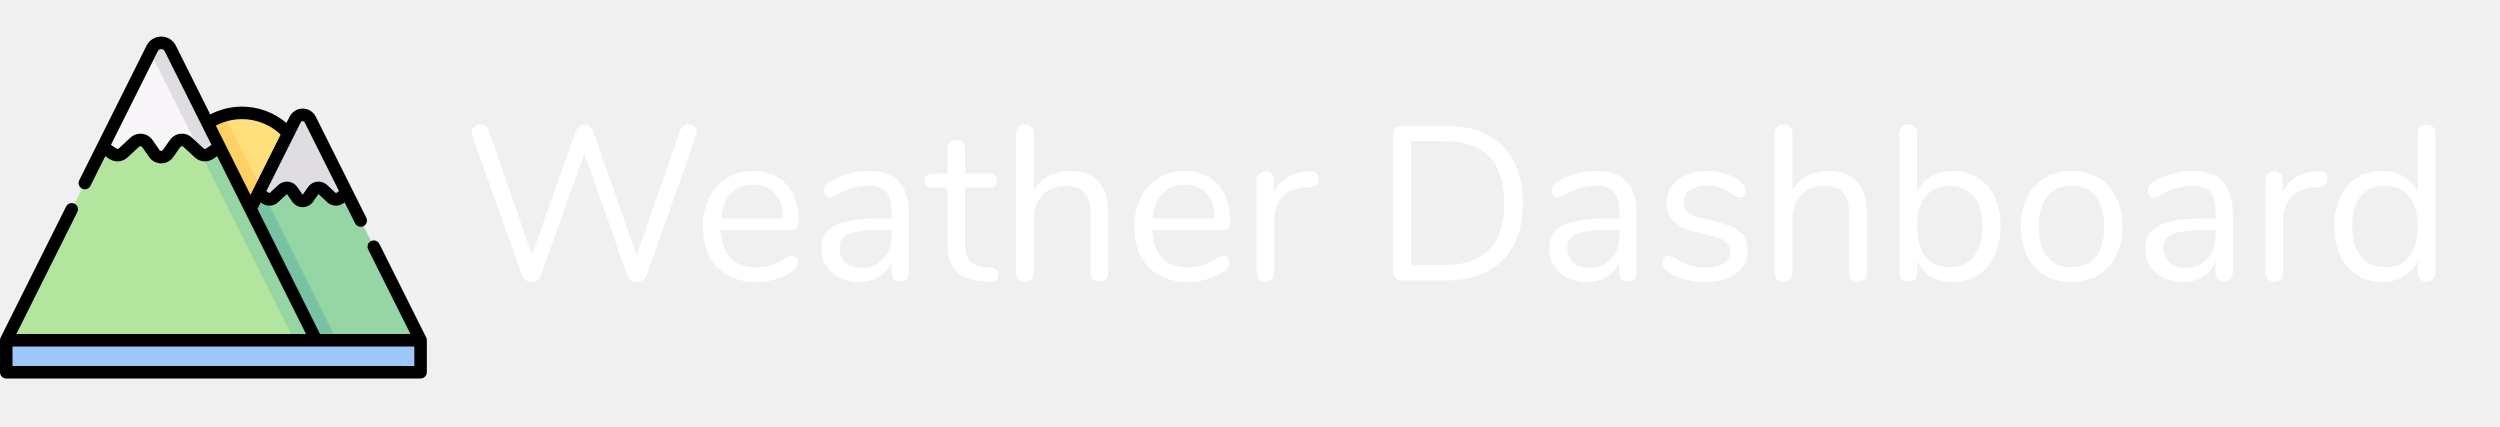
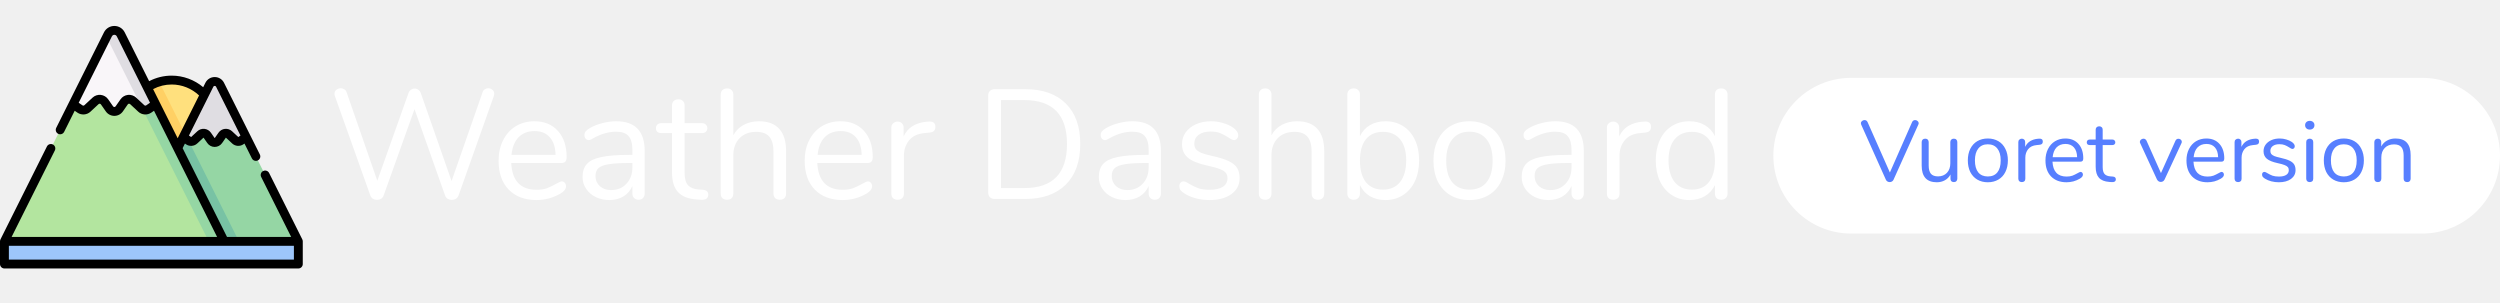
- <svg xmlns="http://www.w3.org/2000/svg" width="205" height="35" viewBox="0 0 205 35" fill="none">
+ <svg xmlns="http://www.w3.org/2000/svg" width="289" height="35" viewBox="0 0 289 35" fill="none">
  <path d="M0.513 27.9H34.487V30.524H0.513V27.9Z" fill="#9DC6FB" />
  <path d="M19.848 19.476C22.67 19.476 24.958 17.188 24.958 14.366C24.958 11.543 22.67 9.256 19.848 9.256C17.026 9.256 14.738 11.543 14.738 14.366C14.738 17.188 17.026 19.476 19.848 19.476Z" fill="#FFE07D" />
-   <path d="M19.848 19.476C20.994 19.476 22.051 19.099 22.904 18.462L18.405 9.464C16.286 10.087 14.738 12.045 14.738 14.366C14.738 17.188 17.026 19.476 19.848 19.476Z" fill="#FFD064" />
+   <path d="M19.848 19.476C20.994 19.476 22.051 19.098 22.904 18.462L18.405 9.464C16.286 10.086 14.738 12.045 14.738 14.366C14.738 17.188 17.026 19.476 19.848 19.476Z" fill="#FFD064" />
  <path d="M34.487 27.9L25.437 9.8C25.183 9.291 24.457 9.291 24.202 9.8L15.152 27.9H34.487Z" fill="#95D6A4" />
  <path d="M21.388 15.429L15.152 27.9H27.623L21.388 15.429Z" fill="#78C2A4" />
  <path d="M25.925 27.9L13.96 3.971C13.654 3.36 12.783 3.36 12.477 3.971L0.513 27.9H25.925Z" fill="#B3E59F" />
  <path d="M12.478 3.971L12.321 4.284C13.872 7.385 24.129 27.9 24.129 27.9H25.925L13.96 3.971C13.655 3.36 12.783 3.36 12.478 3.971Z" fill="#95D6A4" />
  <path d="M9.241 12.6C9.507 12.784 9.866 12.758 10.104 12.538L11.048 11.661C11.356 11.375 11.845 11.428 12.085 11.772L12.652 12.586C12.927 12.98 13.511 12.98 13.785 12.586L14.353 11.772C14.593 11.428 15.082 11.375 15.389 11.661L16.334 12.538C16.571 12.758 16.93 12.784 17.197 12.6L17.997 12.046C16.503 9.056 14.878 5.806 13.96 3.971C13.655 3.36 12.783 3.36 12.478 3.971L8.44 12.046L9.241 12.6Z" fill="#F9F6F9" />
  <path d="M16.506 12.655C16.725 12.759 16.989 12.743 17.197 12.6L17.997 12.046C16.503 9.056 14.877 5.806 13.96 3.971C13.655 3.36 12.783 3.36 12.478 3.971L12.321 4.284C12.871 5.383 14.497 8.636 16.506 12.655Z" fill="#DFDDE2" />
  <path d="M21.793 16.259C21.996 16.399 22.269 16.379 22.45 16.212L23.168 15.544C23.402 15.327 23.774 15.367 23.957 15.629L24.389 16.248C24.598 16.548 25.042 16.548 25.251 16.248L25.683 15.629C25.865 15.367 26.237 15.327 26.471 15.544L27.19 16.212C27.371 16.379 27.644 16.399 27.846 16.258L28.456 15.837C27.347 13.619 26.144 11.213 25.437 9.8C25.183 9.291 24.456 9.291 24.202 9.8L21.184 15.837L21.793 16.259Z" fill="#DFDDE2" />
  <path d="M34.999 27.9C34.999 27.822 34.982 27.743 34.946 27.671L31.109 19.998C30.983 19.745 30.675 19.642 30.421 19.769C30.168 19.895 30.065 20.203 30.192 20.456L33.658 27.388H26.241L21.112 17.128L21.378 16.595L21.501 16.68C21.898 16.955 22.444 16.916 22.799 16.587L23.517 15.92C23.519 15.918 23.522 15.916 23.527 15.916C23.533 15.917 23.535 15.919 23.536 15.922L23.968 16.541C24.162 16.82 24.48 16.986 24.82 16.986C25.159 16.986 25.477 16.82 25.672 16.541L26.103 15.922C26.105 15.919 26.107 15.917 26.112 15.916C26.118 15.916 26.12 15.918 26.122 15.92L26.841 16.587C27.195 16.916 27.741 16.955 28.138 16.68L28.261 16.595L29.121 18.315C29.211 18.494 29.392 18.598 29.58 18.598C29.657 18.598 29.735 18.581 29.809 18.544C30.062 18.417 30.165 18.11 30.038 17.856L25.896 9.571C25.691 9.161 25.279 8.906 24.82 8.906C24.361 8.906 23.949 9.161 23.744 9.571L23.489 10.081C22.478 9.224 21.186 8.743 19.848 8.743C18.931 8.743 18.041 8.964 17.24 9.384L14.418 3.741C14.19 3.284 13.73 3 13.219 3C12.707 3 12.248 3.284 12.019 3.741L6.499 14.781C6.372 15.035 6.475 15.343 6.728 15.469C6.981 15.596 7.289 15.493 7.416 15.24L8.634 12.803L8.949 13.021C9.409 13.34 10.042 13.295 10.453 12.914L11.397 12.036C11.449 11.988 11.507 11.987 11.537 11.99C11.567 11.993 11.624 12.007 11.664 12.065L12.232 12.879C12.456 13.202 12.825 13.395 13.219 13.395C13.612 13.395 13.981 13.202 14.206 12.879L14.773 12.065C14.814 12.007 14.87 11.993 14.9 11.99C14.93 11.987 14.989 11.988 15.04 12.036L15.985 12.914C16.395 13.295 17.028 13.34 17.488 13.021L17.803 12.803L25.095 27.388H1.342L6.341 17.39C6.467 17.137 6.365 16.829 6.112 16.703C5.858 16.576 5.55 16.679 5.424 16.932L0.054 27.671C0.018 27.743 0.001 27.822 0.001 27.9C0.001 27.9 0 27.9 0 27.9V30.524C0 30.807 0.229 31.037 0.513 31.037H34.487C34.77 31.037 35 30.807 35 30.524V27.9C35 27.9 34.999 27.9 34.999 27.9ZM24.82 9.931C24.861 9.931 24.936 9.944 24.979 10.03L27.798 15.668L27.555 15.837C27.55 15.84 27.543 15.84 27.539 15.836L26.82 15.168C26.6 14.964 26.301 14.865 26.003 14.897C25.704 14.929 25.434 15.089 25.262 15.335L24.83 15.955C24.825 15.962 24.814 15.962 24.809 15.955L24.378 15.335C24.206 15.089 23.936 14.929 23.637 14.897C23.337 14.865 23.04 14.964 22.82 15.168L22.101 15.836C22.096 15.84 22.09 15.84 22.085 15.837L21.841 15.668L24.661 10.03C24.704 9.944 24.779 9.931 24.82 9.931ZM19.848 9.768C21.027 9.768 22.162 10.226 23.013 11.033L20.539 15.982L17.698 10.302C18.357 9.952 19.092 9.768 19.848 9.768ZM16.905 12.178C16.837 12.225 16.743 12.219 16.683 12.162L15.738 11.285C15.483 11.048 15.137 10.933 14.791 10.97C14.444 11.008 14.131 11.193 13.932 11.479L13.365 12.293C13.319 12.359 13.253 12.369 13.219 12.369C13.184 12.369 13.119 12.359 13.073 12.293L12.505 11.479C12.306 11.193 11.993 11.008 11.646 10.97C11.3 10.933 10.955 11.048 10.7 11.285L9.755 12.162C9.694 12.219 9.601 12.225 9.533 12.178L9.098 11.877L12.936 4.2C13.015 4.042 13.16 4.025 13.219 4.025C13.277 4.025 13.422 4.042 13.501 4.2L17.34 11.877L16.905 12.178ZM1.025 30.012V28.413H33.975V30.012H1.025Z" fill="black" />
  <path d="M55.784 10.67C55.832 10.514 55.916 10.4 56.036 10.328C56.156 10.244 56.288 10.202 56.432 10.202C56.624 10.202 56.786 10.262 56.918 10.382C57.062 10.49 57.134 10.64 57.134 10.832C57.134 10.916 57.116 11.012 57.08 11.12L53.012 22.586C52.952 22.754 52.85 22.886 52.706 22.982C52.562 23.066 52.4 23.108 52.22 23.108C52.052 23.108 51.896 23.066 51.752 22.982C51.608 22.886 51.506 22.754 51.446 22.586L47.918 12.614L44.354 22.586C44.294 22.754 44.192 22.886 44.048 22.982C43.904 23.066 43.748 23.108 43.58 23.108C43.412 23.108 43.256 23.066 43.112 22.982C42.968 22.886 42.866 22.754 42.806 22.586L38.72 11.12C38.684 11.024 38.666 10.934 38.666 10.85C38.666 10.658 38.738 10.502 38.882 10.382C39.038 10.262 39.212 10.202 39.404 10.202C39.548 10.202 39.68 10.244 39.8 10.328C39.932 10.4 40.022 10.514 40.07 10.67L43.616 20.894L47.216 10.778C47.276 10.598 47.372 10.466 47.504 10.382C47.636 10.286 47.78 10.238 47.936 10.238C48.092 10.238 48.236 10.286 48.368 10.382C48.5 10.478 48.596 10.616 48.656 10.796L52.202 20.93L55.784 10.67ZM64.945 20.966C65.077 20.966 65.191 21.02 65.287 21.128C65.383 21.236 65.431 21.374 65.431 21.542C65.431 21.842 65.221 22.118 64.801 22.37C64.369 22.622 63.913 22.814 63.433 22.946C62.953 23.066 62.485 23.126 62.029 23.126C60.673 23.126 59.599 22.724 58.807 21.92C58.027 21.116 57.637 20.006 57.637 18.59C57.637 17.69 57.811 16.898 58.159 16.214C58.507 15.518 58.993 14.978 59.617 14.594C60.253 14.21 60.973 14.018 61.777 14.018C62.917 14.018 63.823 14.39 64.495 15.134C65.167 15.878 65.503 16.886 65.503 18.158C65.503 18.398 65.455 18.572 65.359 18.68C65.263 18.788 65.107 18.842 64.891 18.842H59.095C59.203 20.906 60.181 21.938 62.029 21.938C62.497 21.938 62.899 21.878 63.235 21.758C63.571 21.626 63.931 21.452 64.315 21.236C64.627 21.056 64.837 20.966 64.945 20.966ZM61.795 15.152C61.027 15.152 60.409 15.392 59.941 15.872C59.485 16.352 59.215 17.03 59.131 17.906H64.225C64.201 17.018 63.979 16.34 63.559 15.872C63.139 15.392 62.551 15.152 61.795 15.152ZM71.233 14.018C73.429 14.018 74.527 15.17 74.527 17.474V22.37C74.527 22.586 74.461 22.76 74.329 22.892C74.209 23.024 74.041 23.09 73.825 23.09C73.609 23.09 73.435 23.024 73.303 22.892C73.171 22.76 73.105 22.586 73.105 22.37V21.506C72.877 22.022 72.529 22.424 72.061 22.712C71.593 22.988 71.053 23.126 70.441 23.126C69.877 23.126 69.355 23.012 68.875 22.784C68.407 22.556 68.035 22.238 67.759 21.83C67.483 21.422 67.345 20.972 67.345 20.48C67.345 19.82 67.513 19.31 67.849 18.95C68.185 18.578 68.737 18.314 69.505 18.158C70.273 17.99 71.341 17.906 72.709 17.906H73.105V17.312C73.105 16.592 72.955 16.064 72.655 15.728C72.367 15.392 71.893 15.224 71.233 15.224C70.417 15.224 69.589 15.446 68.749 15.89C68.425 16.094 68.197 16.196 68.065 16.196C67.921 16.196 67.801 16.142 67.705 16.034C67.609 15.926 67.561 15.788 67.561 15.62C67.561 15.452 67.609 15.308 67.705 15.188C67.813 15.056 67.981 14.924 68.209 14.792C68.629 14.552 69.103 14.366 69.631 14.234C70.171 14.09 70.705 14.018 71.233 14.018ZM70.639 21.974C71.359 21.974 71.947 21.734 72.403 21.254C72.871 20.762 73.105 20.132 73.105 19.364V18.842H72.781C71.725 18.842 70.921 18.89 70.369 18.986C69.817 19.07 69.421 19.22 69.181 19.436C68.953 19.64 68.839 19.946 68.839 20.354C68.839 20.822 69.007 21.212 69.343 21.524C69.691 21.824 70.123 21.974 70.639 21.974ZM81.246 21.938C81.666 21.974 81.876 22.166 81.876 22.514C81.876 22.718 81.798 22.874 81.642 22.982C81.498 23.078 81.276 23.114 80.976 23.09L80.49 23.054C79.53 22.982 78.822 22.694 78.366 22.19C77.91 21.686 77.682 20.924 77.682 19.904V15.386H76.476C76.272 15.386 76.11 15.338 75.99 15.242C75.882 15.134 75.828 14.996 75.828 14.828C75.828 14.648 75.882 14.504 75.99 14.396C76.11 14.288 76.272 14.234 76.476 14.234H77.682V12.2C77.682 11.972 77.748 11.798 77.88 11.678C78.012 11.546 78.192 11.48 78.42 11.48C78.636 11.48 78.81 11.546 78.942 11.678C79.074 11.798 79.14 11.972 79.14 12.2V14.234H81.138C81.33 14.234 81.48 14.288 81.588 14.396C81.708 14.504 81.768 14.648 81.768 14.828C81.768 14.996 81.708 15.134 81.588 15.242C81.48 15.338 81.33 15.386 81.138 15.386H79.14V19.976C79.14 20.636 79.272 21.116 79.536 21.416C79.812 21.704 80.22 21.866 80.76 21.902L81.246 21.938ZM87.741 14.018C88.773 14.018 89.553 14.312 90.081 14.9C90.609 15.476 90.873 16.34 90.873 17.492V22.37C90.873 22.598 90.807 22.778 90.675 22.91C90.543 23.03 90.369 23.09 90.153 23.09C89.925 23.09 89.745 23.03 89.613 22.91C89.481 22.778 89.415 22.598 89.415 22.37V17.528C89.415 16.748 89.253 16.172 88.929 15.8C88.617 15.428 88.113 15.242 87.417 15.242C86.613 15.242 85.971 15.488 85.491 15.98C85.011 16.472 84.771 17.138 84.771 17.978V22.37C84.771 22.598 84.705 22.778 84.573 22.91C84.453 23.03 84.279 23.09 84.051 23.09C83.823 23.09 83.643 23.03 83.511 22.91C83.379 22.778 83.313 22.598 83.313 22.37V10.922C83.313 10.718 83.379 10.55 83.511 10.418C83.655 10.286 83.835 10.22 84.051 10.22C84.279 10.22 84.453 10.286 84.573 10.418C84.705 10.538 84.771 10.706 84.771 10.922V15.638C85.059 15.11 85.461 14.708 85.977 14.432C86.493 14.156 87.081 14.018 87.741 14.018ZM100.329 20.966C100.461 20.966 100.575 21.02 100.671 21.128C100.767 21.236 100.815 21.374 100.815 21.542C100.815 21.842 100.605 22.118 100.185 22.37C99.753 22.622 99.297 22.814 98.817 22.946C98.337 23.066 97.869 23.126 97.413 23.126C96.057 23.126 94.983 22.724 94.191 21.92C93.411 21.116 93.021 20.006 93.021 18.59C93.021 17.69 93.195 16.898 93.543 16.214C93.891 15.518 94.377 14.978 95.001 14.594C95.637 14.21 96.357 14.018 97.161 14.018C98.301 14.018 99.207 14.39 99.879 15.134C100.551 15.878 100.887 16.886 100.887 18.158C100.887 18.398 100.839 18.572 100.743 18.68C100.647 18.788 100.491 18.842 100.275 18.842H94.479C94.587 20.906 95.565 21.938 97.413 21.938C97.881 21.938 98.283 21.878 98.619 21.758C98.955 21.626 99.315 21.452 99.699 21.236C100.011 21.056 100.221 20.966 100.329 20.966ZM97.179 15.152C96.411 15.152 95.793 15.392 95.325 15.872C94.869 16.352 94.599 17.03 94.515 17.906H99.609C99.585 17.018 99.363 16.34 98.943 15.872C98.523 15.392 97.935 15.152 97.179 15.152ZM107.374 14.054C107.878 14.018 108.13 14.222 108.13 14.666C108.13 14.858 108.076 15.014 107.968 15.134C107.86 15.242 107.674 15.308 107.41 15.332L106.87 15.386C106.066 15.458 105.466 15.746 105.07 16.25C104.686 16.742 104.494 17.324 104.494 17.996V22.37C104.494 22.61 104.428 22.79 104.296 22.91C104.164 23.03 103.99 23.09 103.774 23.09C103.558 23.09 103.378 23.03 103.234 22.91C103.102 22.778 103.036 22.598 103.036 22.37V14.774C103.036 14.546 103.108 14.372 103.252 14.252C103.396 14.12 103.57 14.054 103.774 14.054C103.966 14.054 104.128 14.12 104.26 14.252C104.392 14.372 104.458 14.54 104.458 14.756V15.764C104.71 15.236 105.064 14.834 105.52 14.558C105.988 14.282 106.522 14.12 107.122 14.072L107.374 14.054ZM114.994 23C114.766 23 114.58 22.934 114.436 22.802C114.304 22.67 114.238 22.496 114.238 22.28V11.03C114.238 10.814 114.304 10.64 114.436 10.508C114.58 10.376 114.766 10.31 114.994 10.31H118.504C120.532 10.31 122.098 10.862 123.202 11.966C124.318 13.058 124.876 14.618 124.876 16.646C124.876 18.674 124.318 20.24 123.202 21.344C122.086 22.448 120.52 23 118.504 23H114.994ZM118.414 21.74C121.702 21.74 123.346 20.042 123.346 16.646C123.346 13.262 121.702 11.57 118.414 11.57H115.714V21.74H118.414ZM130.911 14.018C133.107 14.018 134.205 15.17 134.205 17.474V22.37C134.205 22.586 134.139 22.76 134.007 22.892C133.887 23.024 133.719 23.09 133.503 23.09C133.287 23.09 133.113 23.024 132.981 22.892C132.849 22.76 132.783 22.586 132.783 22.37V21.506C132.555 22.022 132.207 22.424 131.739 22.712C131.271 22.988 130.731 23.126 130.119 23.126C129.555 23.126 129.033 23.012 128.553 22.784C128.085 22.556 127.713 22.238 127.437 21.83C127.161 21.422 127.023 20.972 127.023 20.48C127.023 19.82 127.191 19.31 127.527 18.95C127.863 18.578 128.415 18.314 129.183 18.158C129.951 17.99 131.019 17.906 132.387 17.906H132.783V17.312C132.783 16.592 132.633 16.064 132.333 15.728C132.045 15.392 131.571 15.224 130.911 15.224C130.095 15.224 129.267 15.446 128.427 15.89C128.103 16.094 127.875 16.196 127.743 16.196C127.599 16.196 127.479 16.142 127.383 16.034C127.287 15.926 127.239 15.788 127.239 15.62C127.239 15.452 127.287 15.308 127.383 15.188C127.491 15.056 127.659 14.924 127.887 14.792C128.307 14.552 128.781 14.366 129.309 14.234C129.849 14.09 130.383 14.018 130.911 14.018ZM130.317 21.974C131.037 21.974 131.625 21.734 132.081 21.254C132.549 20.762 132.783 20.132 132.783 19.364V18.842H132.459C131.403 18.842 130.599 18.89 130.047 18.986C129.495 19.07 129.099 19.22 128.859 19.436C128.631 19.64 128.517 19.946 128.517 20.354C128.517 20.822 128.685 21.212 129.021 21.524C129.369 21.824 129.801 21.974 130.317 21.974ZM139.825 23.126C139.273 23.126 138.745 23.06 138.241 22.928C137.749 22.796 137.311 22.61 136.927 22.37C136.711 22.226 136.555 22.094 136.459 21.974C136.375 21.842 136.333 21.686 136.333 21.506C136.333 21.35 136.375 21.224 136.459 21.128C136.555 21.02 136.675 20.966 136.819 20.966C136.963 20.966 137.173 21.056 137.449 21.236C137.809 21.452 138.163 21.626 138.511 21.758C138.871 21.878 139.315 21.938 139.843 21.938C140.491 21.938 140.995 21.824 141.355 21.596C141.715 21.368 141.895 21.038 141.895 20.606C141.895 20.342 141.829 20.132 141.697 19.976C141.565 19.808 141.337 19.664 141.013 19.544C140.689 19.412 140.215 19.28 139.591 19.148C138.535 18.92 137.779 18.614 137.323 18.23C136.867 17.846 136.639 17.324 136.639 16.664C136.639 16.148 136.783 15.692 137.071 15.296C137.359 14.9 137.755 14.588 138.259 14.36C138.775 14.132 139.357 14.018 140.005 14.018C140.473 14.018 140.923 14.084 141.355 14.216C141.799 14.336 142.189 14.51 142.525 14.738C142.933 15.026 143.137 15.326 143.137 15.638C143.137 15.794 143.089 15.926 142.993 16.034C142.897 16.142 142.783 16.196 142.651 16.196C142.507 16.196 142.291 16.094 142.003 15.89C141.667 15.674 141.349 15.506 141.049 15.386C140.749 15.266 140.377 15.206 139.933 15.206C139.369 15.206 138.913 15.332 138.565 15.584C138.229 15.836 138.061 16.172 138.061 16.592C138.061 16.856 138.121 17.072 138.241 17.24C138.373 17.396 138.583 17.54 138.871 17.672C139.171 17.792 139.597 17.912 140.149 18.032C140.965 18.212 141.595 18.41 142.039 18.626C142.495 18.842 142.819 19.106 143.011 19.418C143.203 19.73 143.299 20.126 143.299 20.606C143.299 21.362 142.981 21.974 142.345 22.442C141.709 22.898 140.869 23.126 139.825 23.126ZM149.95 14.018C150.982 14.018 151.762 14.312 152.29 14.9C152.818 15.476 153.082 16.34 153.082 17.492V22.37C153.082 22.598 153.016 22.778 152.884 22.91C152.752 23.03 152.578 23.09 152.362 23.09C152.134 23.09 151.954 23.03 151.822 22.91C151.69 22.778 151.624 22.598 151.624 22.37V17.528C151.624 16.748 151.462 16.172 151.138 15.8C150.826 15.428 150.322 15.242 149.626 15.242C148.822 15.242 148.18 15.488 147.7 15.98C147.22 16.472 146.98 17.138 146.98 17.978V22.37C146.98 22.598 146.914 22.778 146.782 22.91C146.662 23.03 146.488 23.09 146.26 23.09C146.032 23.09 145.852 23.03 145.72 22.91C145.588 22.778 145.522 22.598 145.522 22.37V10.922C145.522 10.718 145.588 10.55 145.72 10.418C145.864 10.286 146.044 10.22 146.26 10.22C146.488 10.22 146.662 10.286 146.782 10.418C146.914 10.538 146.98 10.706 146.98 10.922V15.638C147.268 15.11 147.67 14.708 148.186 14.432C148.702 14.156 149.29 14.018 149.95 14.018ZM160.162 14.018C160.93 14.018 161.608 14.204 162.196 14.576C162.784 14.948 163.24 15.476 163.564 16.16C163.888 16.844 164.05 17.636 164.05 18.536C164.05 19.448 163.888 20.252 163.564 20.948C163.24 21.632 162.784 22.166 162.196 22.55C161.608 22.934 160.93 23.126 160.162 23.126C159.478 23.126 158.878 22.976 158.362 22.676C157.858 22.376 157.474 21.95 157.21 21.398V22.37C157.21 22.586 157.144 22.76 157.012 22.892C156.892 23.024 156.718 23.09 156.49 23.09C156.262 23.09 156.082 23.024 155.95 22.892C155.818 22.76 155.752 22.586 155.752 22.37V10.922C155.752 10.718 155.818 10.55 155.95 10.418C156.082 10.286 156.262 10.22 156.49 10.22C156.718 10.22 156.892 10.286 157.012 10.418C157.144 10.538 157.21 10.706 157.21 10.922V15.746C157.474 15.194 157.858 14.768 158.362 14.468C158.878 14.168 159.478 14.018 160.162 14.018ZM159.874 21.92C160.726 21.92 161.386 21.626 161.854 21.038C162.322 20.438 162.556 19.604 162.556 18.536C162.556 17.492 162.322 16.682 161.854 16.106C161.386 15.53 160.726 15.242 159.874 15.242C159.022 15.242 158.362 15.53 157.894 16.106C157.438 16.682 157.21 17.504 157.21 18.572C157.21 19.64 157.438 20.468 157.894 21.056C158.362 21.632 159.022 21.92 159.874 21.92ZM169.865 23.126C169.037 23.126 168.305 22.94 167.669 22.568C167.045 22.196 166.559 21.668 166.211 20.984C165.875 20.288 165.707 19.484 165.707 18.572C165.707 17.66 165.875 16.862 166.211 16.178C166.559 15.482 167.045 14.948 167.669 14.576C168.305 14.204 169.037 14.018 169.865 14.018C170.693 14.018 171.425 14.204 172.061 14.576C172.697 14.948 173.183 15.482 173.519 16.178C173.867 16.862 174.041 17.66 174.041 18.572C174.041 19.484 173.867 20.288 173.519 20.984C173.183 21.668 172.697 22.196 172.061 22.568C171.425 22.94 170.693 23.126 169.865 23.126ZM169.865 21.92C170.729 21.92 171.389 21.638 171.845 21.074C172.313 20.498 172.547 19.664 172.547 18.572C172.547 17.504 172.313 16.682 171.845 16.106C171.377 15.518 170.717 15.224 169.865 15.224C169.013 15.224 168.353 15.518 167.885 16.106C167.417 16.682 167.183 17.504 167.183 18.572C167.183 19.652 167.411 20.48 167.867 21.056C168.335 21.632 169.001 21.92 169.865 21.92ZM179.795 14.018C181.991 14.018 183.089 15.17 183.089 17.474V22.37C183.089 22.586 183.023 22.76 182.891 22.892C182.771 23.024 182.603 23.09 182.387 23.09C182.171 23.09 181.997 23.024 181.865 22.892C181.733 22.76 181.667 22.586 181.667 22.37V21.506C181.439 22.022 181.091 22.424 180.623 22.712C180.155 22.988 179.615 23.126 179.003 23.126C178.439 23.126 177.917 23.012 177.437 22.784C176.969 22.556 176.597 22.238 176.321 21.83C176.045 21.422 175.907 20.972 175.907 20.48C175.907 19.82 176.075 19.31 176.411 18.95C176.747 18.578 177.299 18.314 178.067 18.158C178.835 17.99 179.903 17.906 181.271 17.906H181.667V17.312C181.667 16.592 181.517 16.064 181.217 15.728C180.929 15.392 180.455 15.224 179.795 15.224C178.979 15.224 178.151 15.446 177.311 15.89C176.987 16.094 176.759 16.196 176.627 16.196C176.483 16.196 176.363 16.142 176.267 16.034C176.171 15.926 176.123 15.788 176.123 15.62C176.123 15.452 176.171 15.308 176.267 15.188C176.375 15.056 176.543 14.924 176.771 14.792C177.191 14.552 177.665 14.366 178.193 14.234C178.733 14.09 179.267 14.018 179.795 14.018ZM179.201 21.974C179.921 21.974 180.509 21.734 180.965 21.254C181.433 20.762 181.667 20.132 181.667 19.364V18.842H181.343C180.287 18.842 179.483 18.89 178.931 18.986C178.379 19.07 177.983 19.22 177.743 19.436C177.515 19.64 177.401 19.946 177.401 20.354C177.401 20.822 177.569 21.212 177.905 21.524C178.253 21.824 178.685 21.974 179.201 21.974ZM190.096 14.054C190.6 14.018 190.852 14.222 190.852 14.666C190.852 14.858 190.798 15.014 190.69 15.134C190.582 15.242 190.396 15.308 190.132 15.332L189.592 15.386C188.788 15.458 188.188 15.746 187.792 16.25C187.408 16.742 187.216 17.324 187.216 17.996V22.37C187.216 22.61 187.15 22.79 187.018 22.91C186.886 23.03 186.712 23.09 186.496 23.09C186.28 23.09 186.1 23.03 185.956 22.91C185.824 22.778 185.758 22.598 185.758 22.37V14.774C185.758 14.546 185.83 14.372 185.974 14.252C186.118 14.12 186.292 14.054 186.496 14.054C186.688 14.054 186.85 14.12 186.982 14.252C187.114 14.372 187.18 14.54 187.18 14.756V15.764C187.432 15.236 187.786 14.834 188.242 14.558C188.71 14.282 189.244 14.12 189.844 14.072L190.096 14.054ZM198.966 10.22C199.194 10.22 199.374 10.286 199.506 10.418C199.638 10.55 199.704 10.718 199.704 10.922V22.37C199.704 22.586 199.638 22.76 199.506 22.892C199.374 23.024 199.194 23.09 198.966 23.09C198.738 23.09 198.558 23.024 198.426 22.892C198.306 22.76 198.246 22.586 198.246 22.37V21.398C197.982 21.95 197.592 22.376 197.076 22.676C196.572 22.976 195.978 23.126 195.294 23.126C194.526 23.126 193.848 22.934 193.26 22.55C192.672 22.166 192.216 21.632 191.892 20.948C191.568 20.252 191.406 19.448 191.406 18.536C191.406 17.636 191.568 16.844 191.892 16.16C192.216 15.476 192.672 14.948 193.26 14.576C193.848 14.204 194.526 14.018 195.294 14.018C195.978 14.018 196.572 14.168 197.076 14.468C197.592 14.768 197.982 15.194 198.246 15.746V10.922C198.246 10.706 198.306 10.538 198.426 10.418C198.558 10.286 198.738 10.22 198.966 10.22ZM195.582 21.92C196.434 21.92 197.088 21.632 197.544 21.056C198.012 20.468 198.246 19.64 198.246 18.572C198.246 17.504 198.012 16.682 197.544 16.106C197.088 15.53 196.434 15.242 195.582 15.242C194.73 15.242 194.064 15.53 193.584 16.106C193.116 16.682 192.882 17.492 192.882 18.536C192.882 19.604 193.116 20.438 193.584 21.038C194.064 21.626 194.73 21.92 195.582 21.92Z" fill="white" />
+   <rect x="205" y="9" width="84" height="18" rx="9" fill="white" />
+   <path d="M221.04 14.11C221.073 14.037 221.12 13.98 221.18 13.94C221.247 13.9 221.317 13.88 221.39 13.88C221.497 13.88 221.59 13.917 221.67 13.99C221.757 14.057 221.8 14.14 221.8 14.24C221.8 14.293 221.787 14.347 221.76 14.4L218.89 20.78C218.85 20.867 218.79 20.933 218.71 20.98C218.63 21.027 218.543 21.05 218.45 21.05C218.357 21.05 218.27 21.027 218.19 20.98C218.11 20.933 218.05 20.867 218.01 20.78L215.15 14.4C215.13 14.347 215.12 14.297 215.12 14.25C215.12 14.143 215.163 14.057 215.25 13.99C215.337 13.917 215.433 13.88 215.54 13.88C215.7 13.88 215.817 13.957 215.89 14.11L218.47 19.94L221.04 14.11ZM225.866 16.03C225.993 16.03 226.089 16.067 226.156 16.14C226.229 16.213 226.266 16.31 226.266 16.43V20.66C226.266 20.773 226.229 20.867 226.156 20.94C226.089 21.013 225.993 21.05 225.866 21.05C225.746 21.05 225.649 21.017 225.576 20.95C225.509 20.877 225.476 20.783 225.476 20.67V20.17C225.323 20.463 225.106 20.687 224.826 20.84C224.553 20.993 224.243 21.07 223.896 21.07C223.316 21.07 222.879 20.91 222.586 20.59C222.293 20.263 222.146 19.783 222.146 19.15V16.43C222.146 16.31 222.183 16.213 222.256 16.14C222.329 16.067 222.429 16.03 222.556 16.03C222.683 16.03 222.779 16.067 222.846 16.14C222.919 16.213 222.956 16.31 222.956 16.43V19.13C222.956 19.563 223.043 19.883 223.216 20.09C223.389 20.29 223.663 20.39 224.036 20.39C224.463 20.39 224.806 20.253 225.066 19.98C225.326 19.7 225.456 19.333 225.456 18.88V16.43C225.456 16.31 225.493 16.213 225.566 16.14C225.639 16.067 225.739 16.03 225.866 16.03ZM229.791 21.07C229.331 21.07 228.925 20.967 228.571 20.76C228.225 20.553 227.955 20.26 227.761 19.88C227.575 19.493 227.481 19.047 227.481 18.54C227.481 18.033 227.575 17.59 227.761 17.21C227.955 16.823 228.225 16.527 228.571 16.32C228.925 16.113 229.331 16.01 229.791 16.01C230.251 16.01 230.658 16.113 231.011 16.32C231.365 16.527 231.635 16.823 231.821 17.21C232.015 17.59 232.111 18.033 232.111 18.54C232.111 19.047 232.015 19.493 231.821 19.88C231.635 20.26 231.365 20.553 231.011 20.76C230.658 20.967 230.251 21.07 229.791 21.07ZM229.791 20.4C230.271 20.4 230.638 20.243 230.891 19.93C231.151 19.61 231.281 19.147 231.281 18.54C231.281 17.947 231.151 17.49 230.891 17.17C230.631 16.843 230.265 16.68 229.791 16.68C229.318 16.68 228.951 16.843 228.691 17.17C228.431 17.49 228.301 17.947 228.301 18.54C228.301 19.14 228.428 19.6 228.681 19.92C228.941 20.24 229.311 20.4 229.791 20.4ZM235.728 16.03C236.008 16.01 236.148 16.123 236.148 16.37C236.148 16.477 236.118 16.563 236.058 16.63C235.998 16.69 235.895 16.727 235.748 16.74L235.448 16.77C235.002 16.81 234.668 16.97 234.448 17.25C234.235 17.523 234.128 17.847 234.128 18.22V20.65C234.128 20.783 234.092 20.883 234.018 20.95C233.945 21.017 233.848 21.05 233.728 21.05C233.608 21.05 233.508 21.017 233.428 20.95C233.355 20.877 233.318 20.777 233.318 20.65V16.43C233.318 16.303 233.358 16.207 233.438 16.14C233.518 16.067 233.615 16.03 233.728 16.03C233.835 16.03 233.925 16.067 233.998 16.14C234.072 16.207 234.108 16.3 234.108 16.42V16.98C234.248 16.687 234.445 16.463 234.698 16.31C234.958 16.157 235.255 16.067 235.588 16.04L235.728 16.03ZM240.516 19.87C240.589 19.87 240.653 19.9 240.706 19.96C240.759 20.02 240.786 20.097 240.786 20.19C240.786 20.357 240.669 20.51 240.436 20.65C240.196 20.79 239.943 20.897 239.676 20.97C239.409 21.037 239.149 21.07 238.896 21.07C238.143 21.07 237.546 20.847 237.106 20.4C236.673 19.953 236.456 19.337 236.456 18.55C236.456 18.05 236.553 17.61 236.746 17.23C236.939 16.843 237.209 16.543 237.556 16.33C237.909 16.117 238.309 16.01 238.756 16.01C239.389 16.01 239.893 16.217 240.266 16.63C240.639 17.043 240.826 17.603 240.826 18.31C240.826 18.443 240.799 18.54 240.746 18.6C240.693 18.66 240.606 18.69 240.486 18.69H237.266C237.326 19.837 237.869 20.41 238.896 20.41C239.156 20.41 239.379 20.377 239.566 20.31C239.753 20.237 239.953 20.14 240.166 20.02C240.339 19.92 240.456 19.87 240.516 19.87ZM238.766 16.64C238.339 16.64 237.996 16.773 237.736 17.04C237.483 17.307 237.333 17.683 237.286 18.17H240.116C240.103 17.677 239.979 17.3 239.746 17.04C239.513 16.773 239.186 16.64 238.766 16.64ZM244.24 20.41C244.474 20.43 244.59 20.537 244.59 20.73C244.59 20.843 244.547 20.93 244.46 20.99C244.38 21.043 244.257 21.063 244.09 21.05L243.82 21.03C243.287 20.99 242.894 20.83 242.64 20.55C242.387 20.27 242.26 19.847 242.26 19.28V16.77H241.59C241.477 16.77 241.387 16.743 241.32 16.69C241.26 16.63 241.23 16.553 241.23 16.46C241.23 16.36 241.26 16.28 241.32 16.22C241.387 16.16 241.477 16.13 241.59 16.13H242.26V15C242.26 14.873 242.297 14.777 242.37 14.71C242.444 14.637 242.544 14.6 242.67 14.6C242.79 14.6 242.887 14.637 242.96 14.71C243.034 14.777 243.07 14.873 243.07 15V16.13H244.18C244.287 16.13 244.37 16.16 244.43 16.22C244.497 16.28 244.53 16.36 244.53 16.46C244.53 16.553 244.497 16.63 244.43 16.69C244.37 16.743 244.287 16.77 244.18 16.77H243.07V19.32C243.07 19.687 243.144 19.953 243.29 20.12C243.444 20.28 243.67 20.37 243.97 20.39L244.24 20.41ZM251.477 16.28C251.55 16.12 251.667 16.04 251.827 16.04C251.927 16.04 252.017 16.073 252.097 16.14C252.177 16.207 252.217 16.29 252.217 16.39C252.217 16.45 252.203 16.503 252.177 16.55L250.227 20.75C250.187 20.837 250.127 20.907 250.047 20.96C249.967 21.007 249.88 21.03 249.787 21.03C249.7 21.03 249.617 21.007 249.537 20.96C249.457 20.907 249.393 20.837 249.347 20.75L247.407 16.55C247.38 16.503 247.367 16.453 247.367 16.4C247.367 16.3 247.41 16.213 247.497 16.14C247.59 16.067 247.69 16.03 247.797 16.03C247.863 16.03 247.927 16.05 247.987 16.09C248.053 16.13 248.103 16.187 248.137 16.26L249.807 20.01L251.477 16.28ZM256.815 19.87C256.888 19.87 256.952 19.9 257.005 19.96C257.058 20.02 257.085 20.097 257.085 20.19C257.085 20.357 256.968 20.51 256.735 20.65C256.495 20.79 256.242 20.897 255.975 20.97C255.708 21.037 255.448 21.07 255.195 21.07C254.442 21.07 253.845 20.847 253.405 20.4C252.972 19.953 252.755 19.337 252.755 18.55C252.755 18.05 252.852 17.61 253.045 17.23C253.238 16.843 253.508 16.543 253.855 16.33C254.208 16.117 254.608 16.01 255.055 16.01C255.688 16.01 256.192 16.217 256.565 16.63C256.938 17.043 257.125 17.603 257.125 18.31C257.125 18.443 257.098 18.54 257.045 18.6C256.992 18.66 256.905 18.69 256.785 18.69H253.565C253.625 19.837 254.168 20.41 255.195 20.41C255.455 20.41 255.678 20.377 255.865 20.31C256.052 20.237 256.252 20.14 256.465 20.02C256.638 19.92 256.755 19.87 256.815 19.87ZM255.065 16.64C254.638 16.64 254.295 16.773 254.035 17.04C253.782 17.307 253.632 17.683 253.585 18.17H256.415C256.402 17.677 256.278 17.3 256.045 17.04C255.812 16.773 255.485 16.64 255.065 16.64ZM260.728 16.03C261.008 16.01 261.148 16.123 261.148 16.37C261.148 16.477 261.118 16.563 261.058 16.63C260.998 16.69 260.895 16.727 260.748 16.74L260.448 16.77C260.002 16.81 259.668 16.97 259.448 17.25C259.235 17.523 259.128 17.847 259.128 18.22V20.65C259.128 20.783 259.092 20.883 259.018 20.95C258.945 21.017 258.848 21.05 258.728 21.05C258.608 21.05 258.508 21.017 258.428 20.95C258.355 20.877 258.318 20.777 258.318 20.65V16.43C258.318 16.303 258.358 16.207 258.438 16.14C258.518 16.067 258.615 16.03 258.728 16.03C258.835 16.03 258.925 16.067 258.998 16.14C259.072 16.207 259.108 16.3 259.108 16.42V16.98C259.248 16.687 259.445 16.463 259.698 16.31C259.958 16.157 260.255 16.067 260.588 16.04L260.728 16.03ZM263.435 21.07C263.128 21.07 262.835 21.033 262.555 20.96C262.282 20.887 262.038 20.783 261.825 20.65C261.705 20.57 261.618 20.497 261.565 20.43C261.518 20.357 261.495 20.27 261.495 20.17C261.495 20.083 261.518 20.013 261.565 19.96C261.618 19.9 261.685 19.87 261.765 19.87C261.845 19.87 261.962 19.92 262.115 20.02C262.315 20.14 262.512 20.237 262.705 20.31C262.905 20.377 263.152 20.41 263.445 20.41C263.805 20.41 264.085 20.347 264.285 20.22C264.485 20.093 264.585 19.91 264.585 19.67C264.585 19.523 264.548 19.407 264.475 19.32C264.402 19.227 264.275 19.147 264.095 19.08C263.915 19.007 263.652 18.933 263.305 18.86C262.718 18.733 262.298 18.563 262.045 18.35C261.792 18.137 261.665 17.847 261.665 17.48C261.665 17.193 261.745 16.94 261.905 16.72C262.065 16.5 262.285 16.327 262.565 16.2C262.852 16.073 263.175 16.01 263.535 16.01C263.795 16.01 264.045 16.047 264.285 16.12C264.532 16.187 264.748 16.283 264.935 16.41C265.162 16.57 265.275 16.737 265.275 16.91C265.275 16.997 265.248 17.07 265.195 17.13C265.142 17.19 265.078 17.22 265.005 17.22C264.925 17.22 264.805 17.163 264.645 17.05C264.458 16.93 264.282 16.837 264.115 16.77C263.948 16.703 263.742 16.67 263.495 16.67C263.182 16.67 262.928 16.74 262.735 16.88C262.548 17.02 262.455 17.207 262.455 17.44C262.455 17.587 262.488 17.707 262.555 17.8C262.628 17.887 262.745 17.967 262.905 18.04C263.072 18.107 263.308 18.173 263.615 18.24C264.068 18.34 264.418 18.45 264.665 18.57C264.918 18.69 265.098 18.837 265.205 19.01C265.312 19.183 265.365 19.403 265.365 19.67C265.365 20.09 265.188 20.43 264.835 20.69C264.482 20.943 264.015 21.07 263.435 21.07ZM267.01 21.05C266.89 21.05 266.79 21.017 266.71 20.95C266.636 20.877 266.6 20.777 266.6 20.65V16.43C266.6 16.303 266.636 16.207 266.71 16.14C266.79 16.067 266.89 16.03 267.01 16.03C267.13 16.03 267.226 16.067 267.3 16.14C267.373 16.207 267.41 16.303 267.41 16.43V20.65C267.41 20.783 267.373 20.883 267.3 20.95C267.226 21.017 267.13 21.05 267.01 21.05ZM267.01 14.98C266.85 14.98 266.72 14.933 266.62 14.84C266.52 14.747 266.47 14.623 266.47 14.47C266.47 14.323 266.52 14.203 266.62 14.11C266.72 14.017 266.85 13.97 267.01 13.97C267.17 13.97 267.3 14.017 267.4 14.11C267.5 14.203 267.55 14.323 267.55 14.47C267.55 14.623 267.5 14.747 267.4 14.84C267.3 14.933 267.17 14.98 267.01 14.98ZM270.944 21.07C270.484 21.07 270.077 20.967 269.724 20.76C269.377 20.553 269.107 20.26 268.914 19.88C268.727 19.493 268.634 19.047 268.634 18.54C268.634 18.033 268.727 17.59 268.914 17.21C269.107 16.823 269.377 16.527 269.724 16.32C270.077 16.113 270.484 16.01 270.944 16.01C271.404 16.01 271.81 16.113 272.164 16.32C272.517 16.527 272.787 16.823 272.974 17.21C273.167 17.59 273.264 18.033 273.264 18.54C273.264 19.047 273.167 19.493 272.974 19.88C272.787 20.26 272.517 20.553 272.164 20.76C271.81 20.967 271.404 21.07 270.944 21.07ZM270.944 20.4C271.424 20.4 271.79 20.243 272.044 19.93C272.304 19.61 272.434 19.147 272.434 18.54C272.434 17.947 272.304 17.49 272.044 17.17C271.784 16.843 271.417 16.68 270.944 16.68C270.47 16.68 270.104 16.843 269.844 17.17C269.584 17.49 269.454 17.947 269.454 18.54C269.454 19.14 269.58 19.6 269.834 19.92C270.094 20.24 270.464 20.4 270.944 20.4ZM276.921 16.01C278.087 16.01 278.671 16.653 278.671 17.94V20.65C278.671 20.777 278.634 20.877 278.561 20.95C278.494 21.017 278.397 21.05 278.271 21.05C278.144 21.05 278.044 21.017 277.971 20.95C277.897 20.877 277.861 20.777 277.861 20.65V17.99C277.861 17.537 277.771 17.207 277.591 17C277.417 16.793 277.137 16.69 276.751 16.69C276.304 16.69 275.947 16.827 275.681 17.1C275.414 17.373 275.281 17.743 275.281 18.21V20.65C275.281 20.777 275.244 20.877 275.171 20.95C275.104 21.017 275.007 21.05 274.881 21.05C274.754 21.05 274.654 21.017 274.581 20.95C274.507 20.877 274.471 20.777 274.471 20.65V16.43C274.471 16.31 274.507 16.213 274.581 16.14C274.654 16.067 274.754 16.03 274.881 16.03C275.001 16.03 275.094 16.067 275.161 16.14C275.234 16.213 275.271 16.307 275.271 16.42V16.93C275.431 16.63 275.654 16.403 275.941 16.25C276.227 16.09 276.554 16.01 276.921 16.01Z" fill="#577FFF" />
</svg>
